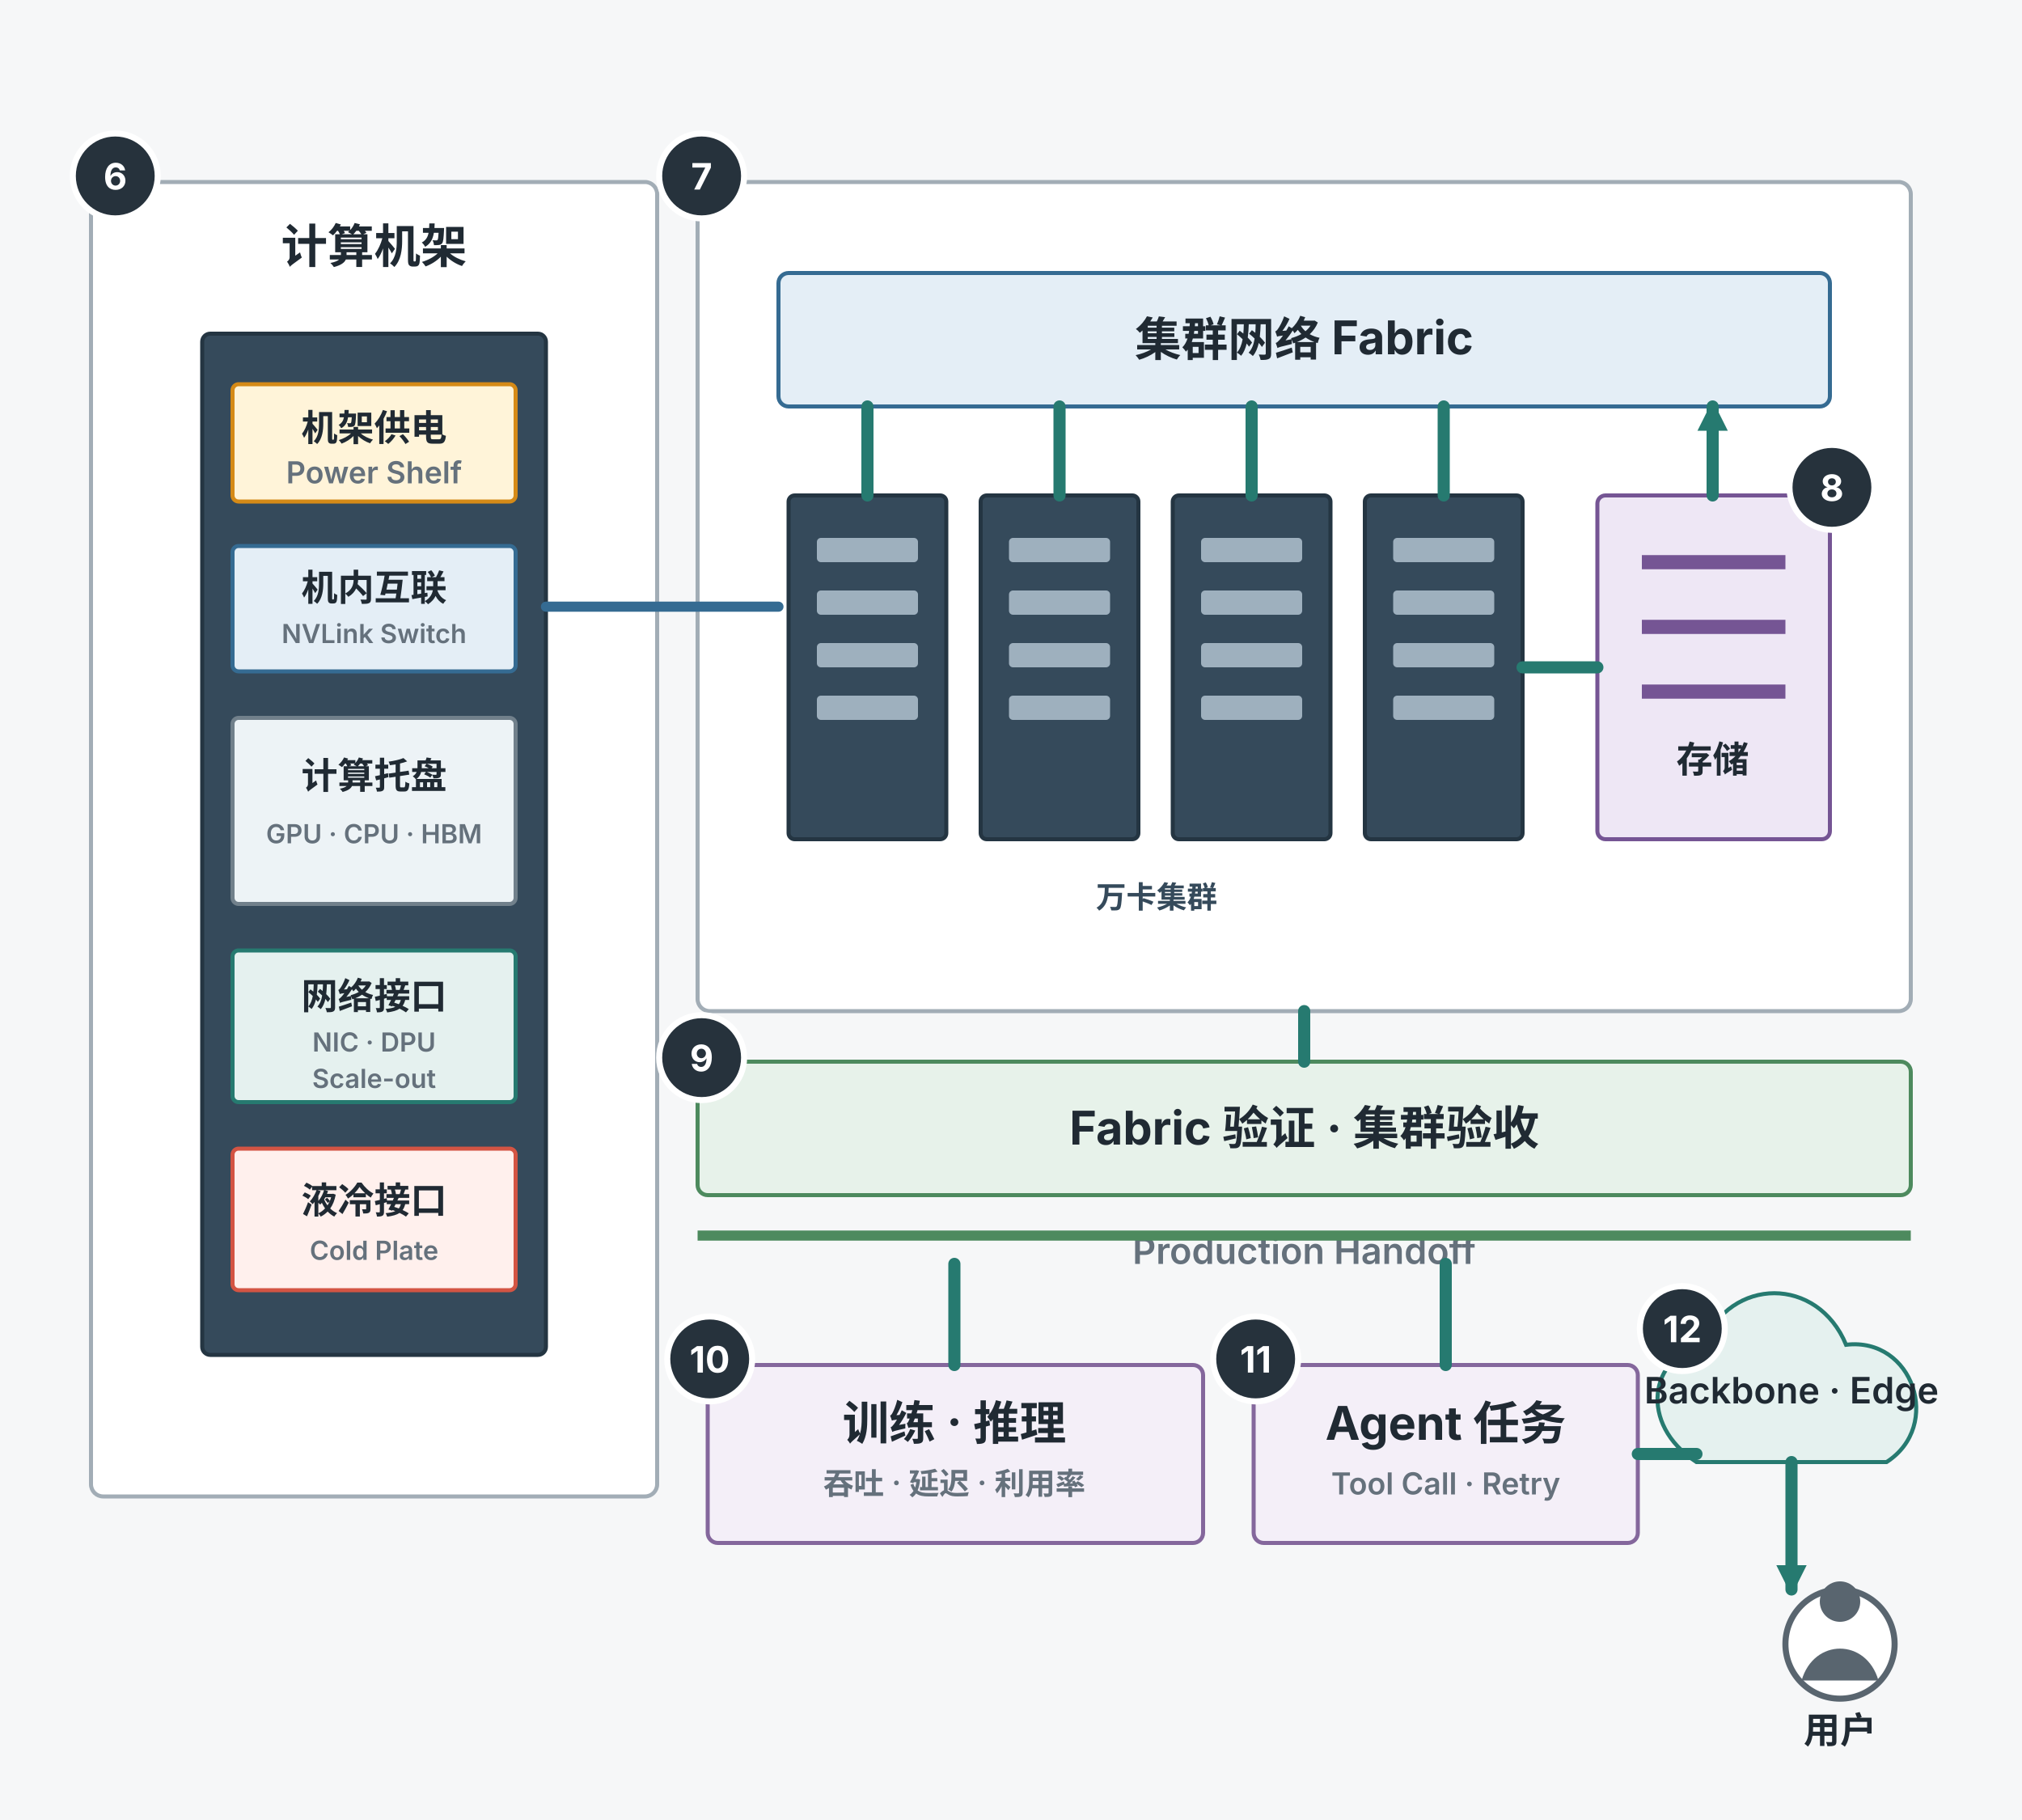
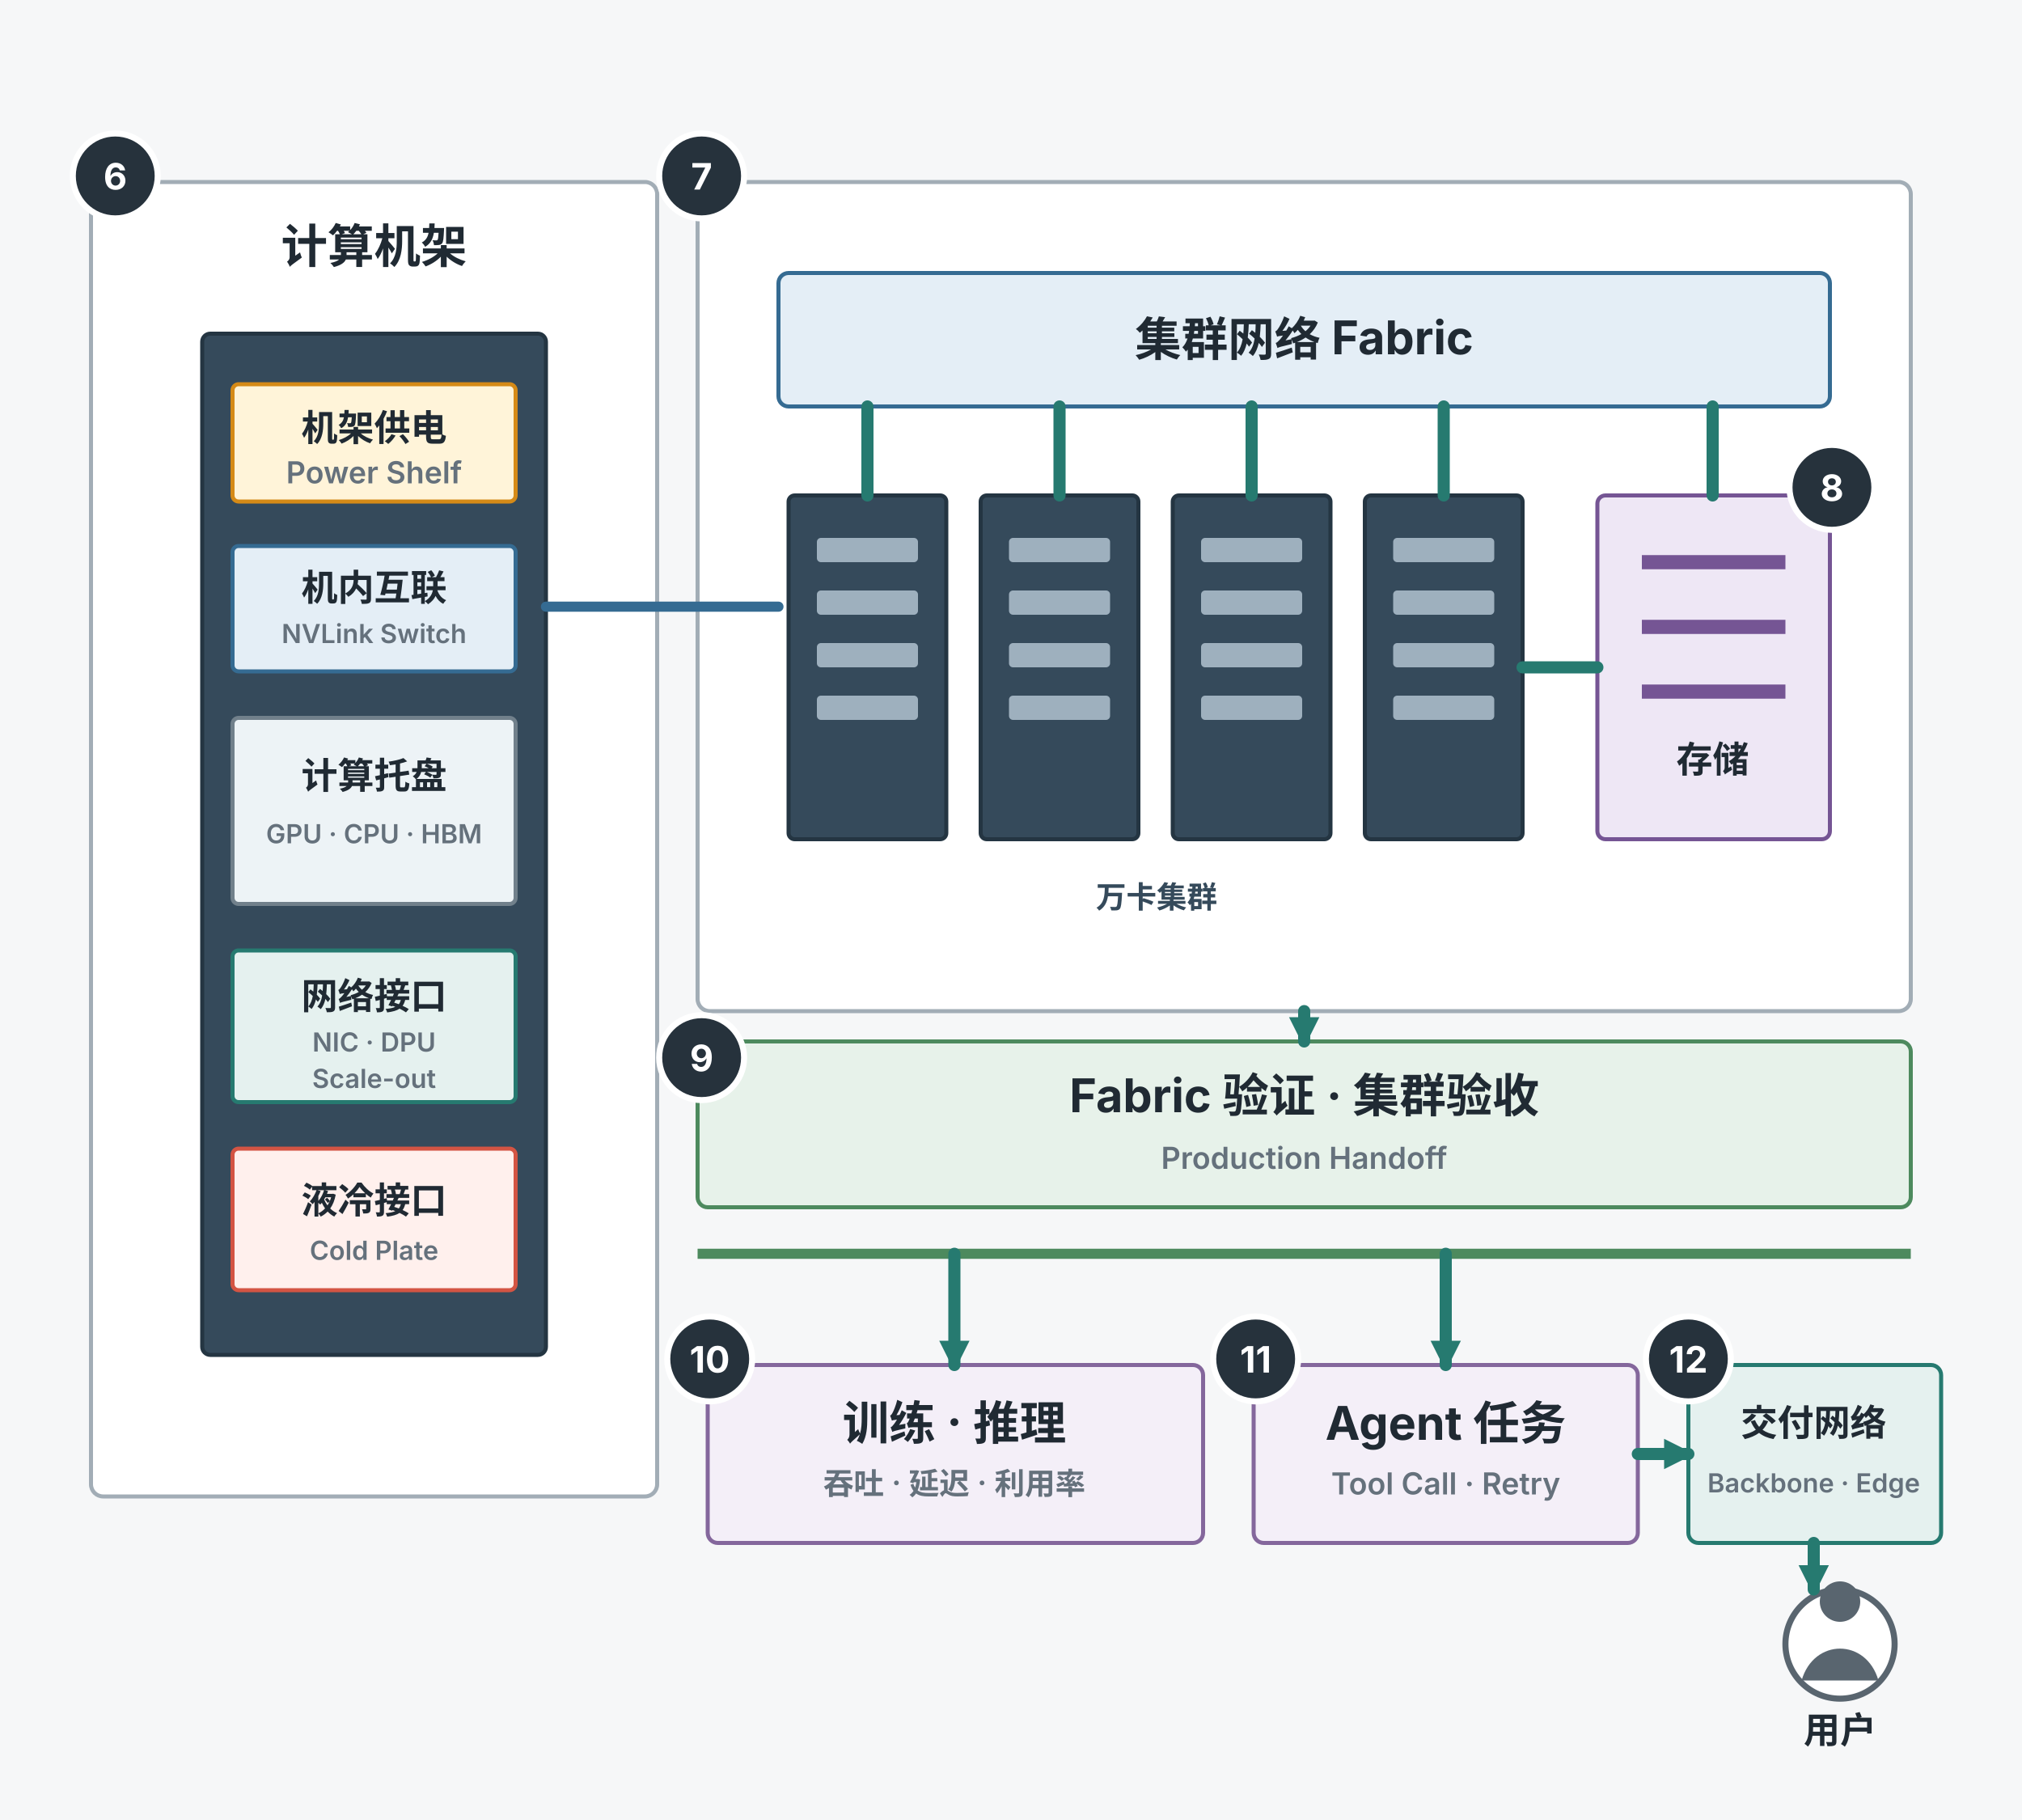
<svg xmlns="http://www.w3.org/2000/svg" width="1000" height="900" viewBox="0 0 1000 900" role="img" aria-labelledby="title desc">
  <defs>
    <marker id="d" markerWidth="15" markerHeight="15" refX="12" refY="7.5" orient="auto" markerUnits="userSpaceOnUse">
      <path d="M0 0L15 7.5L0 15Z" fill="#267a70" />
    </marker>
    <style>
-       .bg{fill:#f6f7f8}.panel{fill:#fff;stroke:#a2adb6;stroke-width:2}.rack{fill:#354a5b;stroke:#243542;stroke-width:2}.slot{fill:#9eb0be}.fabric{fill:#e4eef6;stroke:#356b92;stroke-width:2}.storage{fill:#eee7f5;stroke:#755594;stroke-width:2}.workload{fill:#f4eff8;stroke:#84679c;stroke-width:2}.gate{fill:#e7f2ea;stroke:#4d8a5e;stroke-width:2}
+       .bg{fill:#f6f7f8}.panel{fill:#fff;stroke:#a2adb6;stroke-width:2}.rack{fill:#354a5b;stroke:#243542;stroke-width:2}.slot{fill:#9eb0be}.fabric{fill:#e4eef6;stroke:#356b92;stroke-width:2}.storage{fill:#eee7f5;stroke:#755594;stroke-width:2}.workload{fill:#f4eff8;stroke:#84679c;stroke-width:2}.delivery{fill:#e5f1ef;stroke:#267a70;stroke-width:2}.gate{fill:#e7f2ea;stroke:#4d8a5e;stroke-width:2}
      .ink{fill:#202a33}.muted{fill:#65717c}.label{font:700 23px -apple-system,BlinkMacSystemFont,"Segoe UI",sans-serif}.minor{font:600 18px -apple-system,BlinkMacSystemFont,"Segoe UI",sans-serif}.tiny{font:600 15px -apple-system,BlinkMacSystemFont,"Segoe UI",sans-serif}.micro{font:600 13px -apple-system,BlinkMacSystemFont,"Segoe UI",sans-serif}.center{text-anchor:middle}
      .data{fill:none;stroke:#267a70;stroke-width:6;stroke-linecap:round;stroke-linejoin:round}.scaleup{fill:none;stroke:#356b92;stroke-width:5;stroke-linecap:round}.marker{fill:#26323c;stroke:#fff;stroke-width:3}.num{fill:#fff;font:700 18px -apple-system,BlinkMacSystemFont,"Segoe UI",sans-serif;text-anchor:middle;dominant-baseline:middle}
    </style>
  </defs>
  <rect class="bg" width="1000" height="900" />
  <rect class="panel" x="45" y="90" width="280" height="650" rx="6" />
  <text class="label ink center" x="185" y="130">计算机架</text>
  <rect class="rack" x="100" y="165" width="170" height="505" rx="4" />
  <rect x="115" y="190" width="140" height="58" rx="3" fill="#fff4d9" stroke="#d58a17" stroke-width="2" />
  <text class="minor ink center" x="185" y="218">机架供电</text>
  <text class="tiny muted center" x="185" y="239">Power Shelf</text>
  <rect x="115" y="270" width="140" height="62" rx="3" fill="#e4eef6" stroke="#356b92" stroke-width="2" />
  <text class="minor ink center" x="185" y="297">机内互联</text>
  <text class="micro muted center" x="185" y="318">NVLink Switch</text>
  <rect x="115" y="355" width="140" height="92" rx="3" fill="#edf3f6" stroke="#71808b" stroke-width="2" />
  <text class="minor ink center" x="185" y="390">计算托盘</text>
  <text class="micro muted center" x="185" y="417">GPU · CPU · HBM</text>
  <rect x="115" y="470" width="140" height="75" rx="3" fill="#e5f1ef" stroke="#267a70" stroke-width="2" />
  <text class="minor ink center" x="185" y="499">网络接口</text>
  <text class="micro muted center" x="185" y="520">NIC · DPU</text>
  <text class="micro muted center" x="185" y="538">Scale-out</text>
  <rect x="115" y="568" width="140" height="70" rx="3" fill="#fff0ed" stroke="#d35443" stroke-width="2" />
  <text class="minor ink center" x="185" y="600">液冷接口</text>
  <text class="micro muted center" x="185" y="623">Cold Plate</text>
  <circle class="marker" cx="57" cy="87" r="21" />
  <text class="num" x="57" y="87">6</text>
  <rect class="panel" x="345" y="90" width="600" height="410" rx="6" />
  <rect class="fabric" x="385" y="135" width="520" height="66" rx="5" />
  <text class="label ink center" x="645" y="176">集群网络 Fabric</text>
  <circle class="marker" cx="347" cy="87" r="21" />
  <text class="num" x="347" y="87">7</text>
  <g>
    <rect class="rack" x="390" y="245" width="78" height="170" rx="3" />
    <rect class="rack" x="485" y="245" width="78" height="170" rx="3" />
    <rect class="rack" x="580" y="245" width="78" height="170" rx="3" />
    <rect class="rack" x="675" y="245" width="78" height="170" rx="3" />
    <g class="slot">
      <rect x="404" y="266" width="50" height="12" rx="2" />
      <rect x="404" y="292" width="50" height="12" rx="2" />
      <rect x="404" y="318" width="50" height="12" rx="2" />
      <rect x="404" y="344" width="50" height="12" rx="2" />
      <rect x="499" y="266" width="50" height="12" rx="2" />
      <rect x="499" y="292" width="50" height="12" rx="2" />
      <rect x="499" y="318" width="50" height="12" rx="2" />
      <rect x="499" y="344" width="50" height="12" rx="2" />
      <rect x="594" y="266" width="50" height="12" rx="2" />
      <rect x="594" y="292" width="50" height="12" rx="2" />
      <rect x="594" y="318" width="50" height="12" rx="2" />
      <rect x="594" y="344" width="50" height="12" rx="2" />
      <rect x="689" y="266" width="50" height="12" rx="2" />
      <rect x="689" y="292" width="50" height="12" rx="2" />
      <rect x="689" y="318" width="50" height="12" rx="2" />
      <rect x="689" y="344" width="50" height="12" rx="2" />
    </g>
    <text class="tiny center" x="572" y="449" fill="#354a5b">万卡集群</text>
  </g>
  <rect class="storage" x="790" y="245" width="115" height="170" rx="4" />
  <path d="M812 278H883M812 310H883M812 342H883" stroke="#755594" stroke-width="7" />
  <text class="minor ink center" x="847" y="382">存储</text>
  <circle class="marker" cx="906" cy="241" r="21" />
  <text class="num" x="906" y="241">8</text>
-   <rect class="gate" x="345" y="525" width="600" height="66" rx="5" />
-   <text class="label ink center" x="645" y="566">Fabric 验证 · 集群验收</text>
+   <rect class="gate" x="345" y="515" width="600" height="82" rx="5" />
+   <text class="label ink center" x="645" y="550">Fabric 验证 · 集群验收</text>
+   <text class="tiny muted center" x="645" y="578">Production Handoff</text>
  <circle class="marker" cx="347" cy="523" r="21" />
  <text class="num" x="347" y="523">9</text>
-   <text class="minor muted center" x="645" y="625">Production Handoff</text>
-   <path d="M345 611H945" stroke="#4d8a5e" stroke-width="5" />
+   <path d="M345 620H945" stroke="#4d8a5e" stroke-width="5" />
  <rect class="workload" x="350" y="675" width="245" height="88" rx="5" />
  <text class="label ink center" x="472" y="712">训练 · 推理</text>
  <text class="tiny muted center" x="472" y="739">吞吐 · 延迟 · 利用率</text>
  <circle class="marker" cx="351" cy="672" r="21" />
  <text class="num" x="351" y="672">10</text>
  <rect class="workload" x="620" y="675" width="190" height="88" rx="5" />
  <text class="label ink center" x="715" y="712">Agent 任务</text>
  <text class="tiny muted center" x="715" y="739">Tool Call · Retry</text>
  <circle class="marker" cx="621" cy="672" r="21" />
  <text class="num" x="621" y="672">11</text>
-   <path d="M842 665C856 631 899 631 913 665C946 661 961 705 933 723H839C810 704 816 671 842 665Z" fill="#e5f1ef" stroke="#267a70" stroke-width="2" />
-   <text class="minor ink center" x="886" y="694">Backbone · Edge</text>
-   <circle class="marker" cx="832" cy="657" r="21" />
-   <text class="num" x="832" y="657">12</text>
+   <rect class="delivery" x="835" y="675" width="125" height="88" rx="5" />
+   <text class="minor ink center" x="897" y="710">交付网络</text>
+   <text class="micro muted center" x="897" y="738">Backbone · Edge</text>
+   <circle class="marker" cx="835" cy="672" r="21" />
+   <text class="num" x="835" y="672">12</text>
  <circle cx="910" cy="813" r="27" fill="#fff" stroke="#59656f" stroke-width="3" />
  <circle cx="910" cy="792" r="10" fill="#59656f" />
  <path d="M891 831C897 810 923 810 929 831" fill="#59656f" />
  <text class="minor ink center" x="910" y="862">用户</text>
  <path class="scaleup" d="M270 300H385" />
-   <path class="data" d="M429 245V201M524 245V201M619 245V201M714 245V201M790 330H753M847 245V201" marker-end="url(#d)" />
-   <path class="data" d="M645 500V525M472 675V625M715 675V625M810 719H839M886 723V786" marker-end="url(#d)" />
+   <path class="data" d="M429 245V201M524 245V201M619 245V201M714 245V201M790 330H753M847 245V201" />
+   <path class="data" d="M645 500V515" marker-end="url(#d)" />
+   <path class="data" d="M472 620V675" marker-end="url(#d)" />
+   <path class="data" d="M715 620V675" marker-end="url(#d)" />
+   <path class="data" d="M810 719H835" marker-end="url(#d)" />
+   <path class="data" d="M897 763V786" marker-end="url(#d)" />
</svg>
